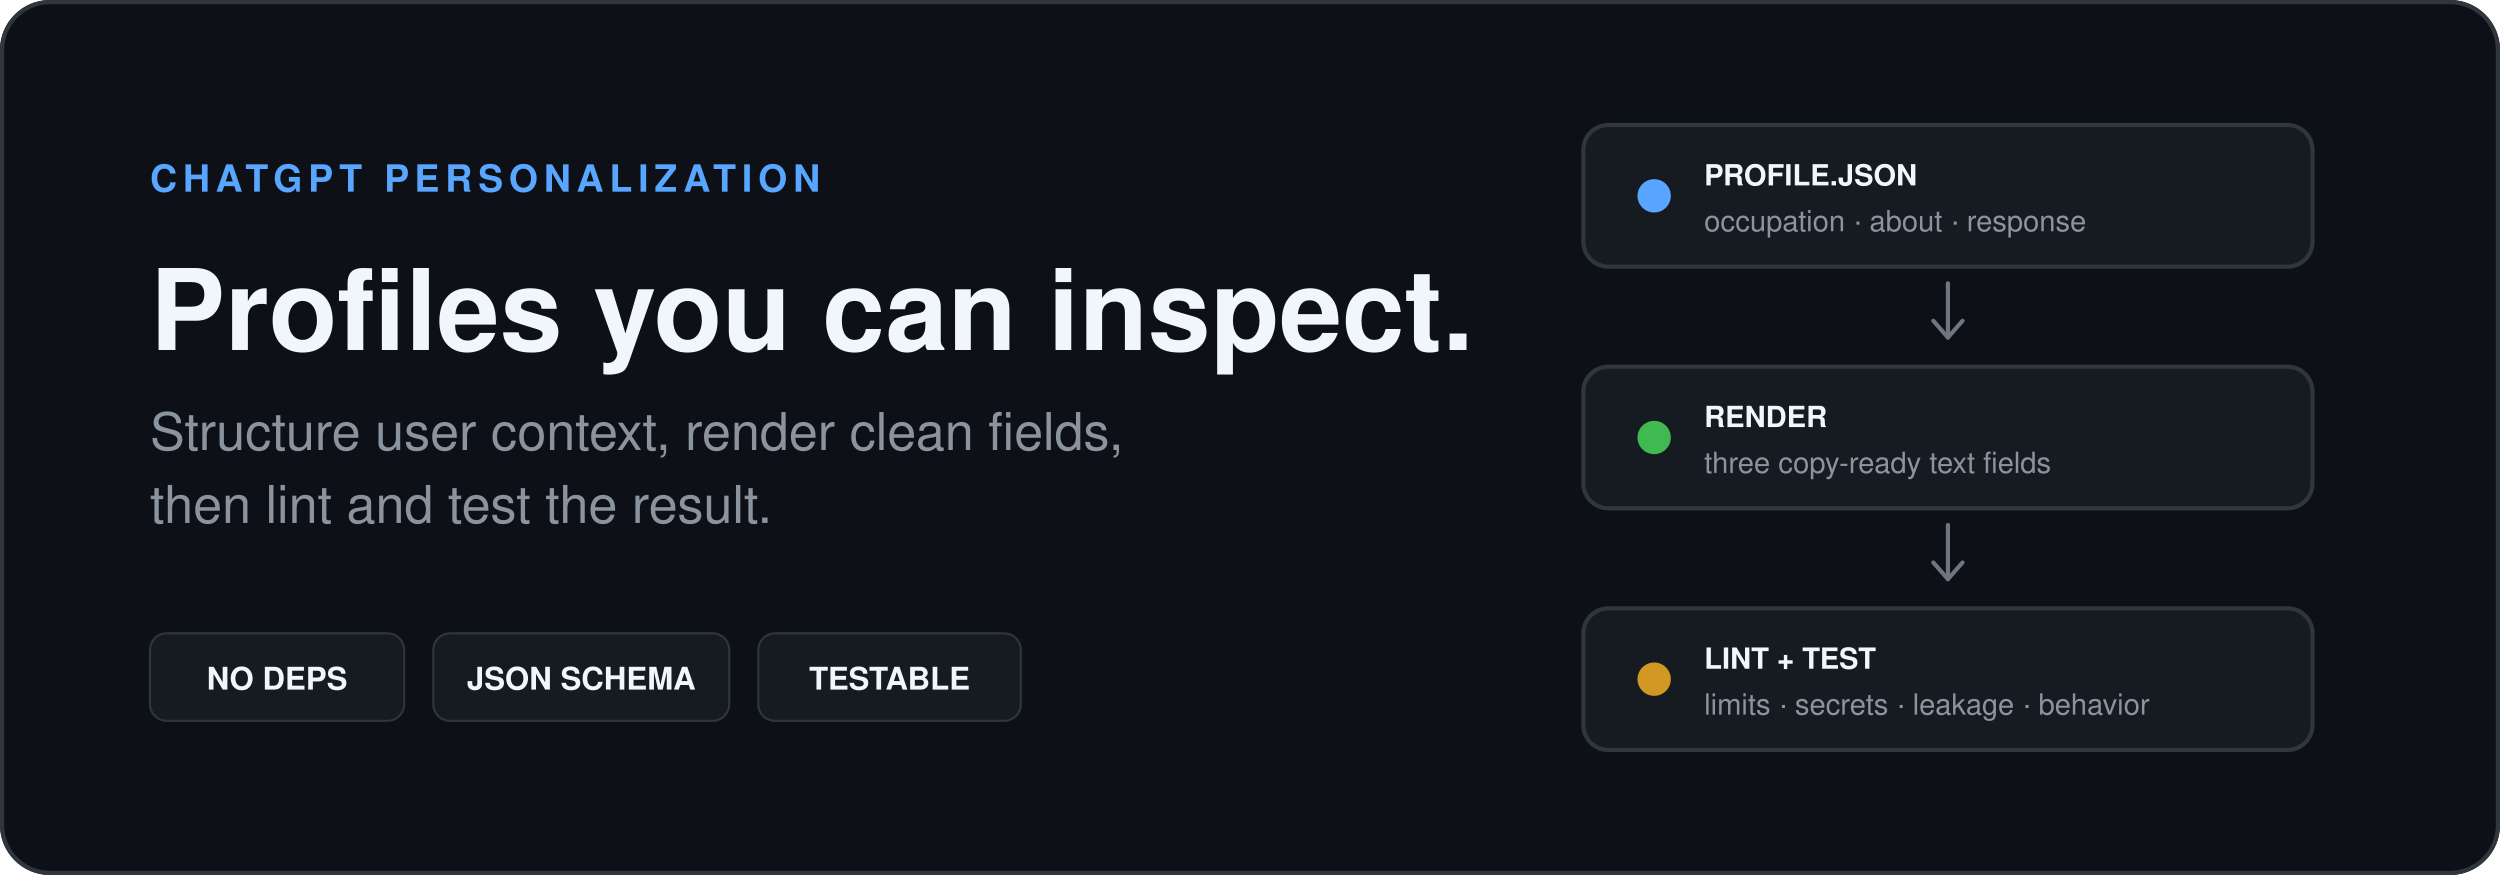
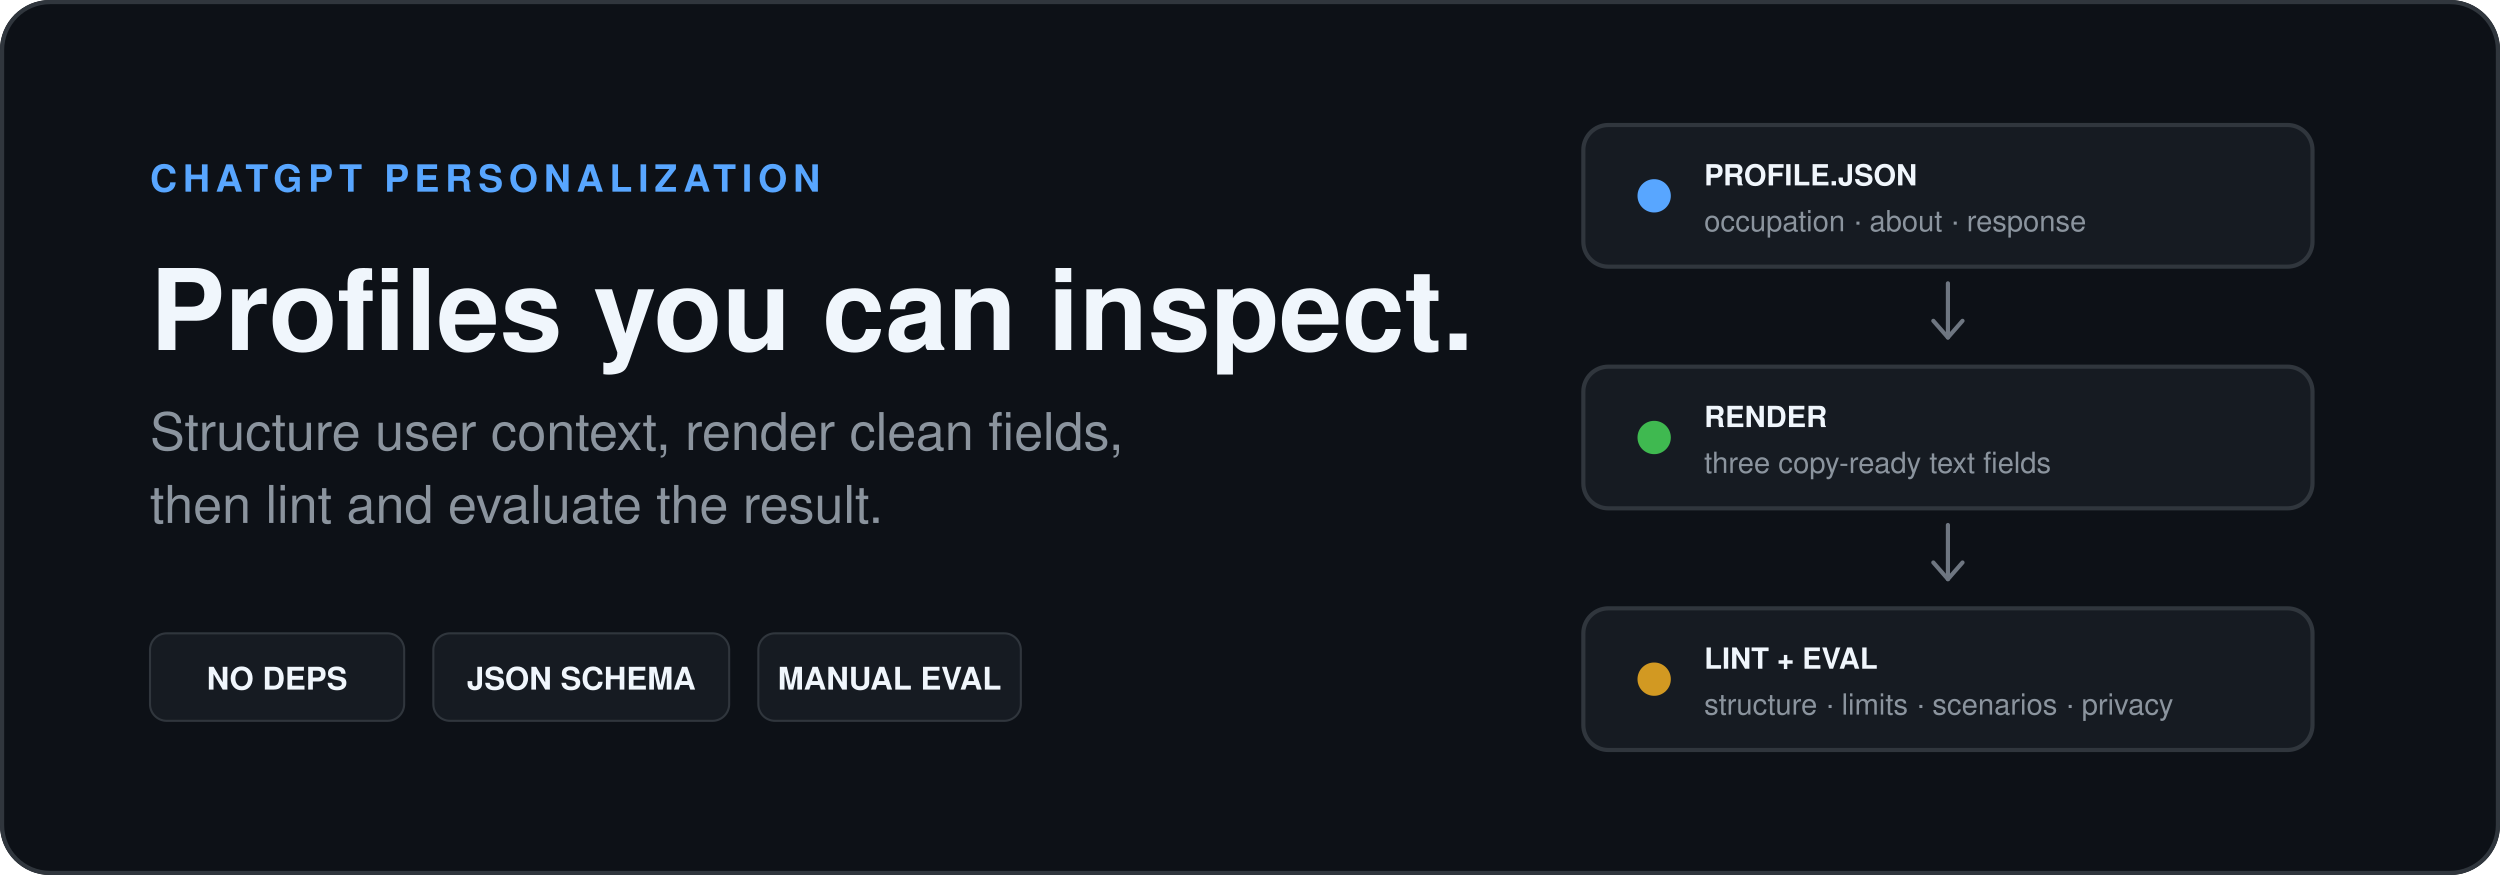
<svg xmlns="http://www.w3.org/2000/svg" width="1200" height="420" viewBox="0 0 1200 420" role="img" aria-labelledby="title desc">
  <rect width="1200" height="420" rx="24" fill="#0d1117" />
  <rect x="1" y="1" width="1198" height="418" rx="23" fill="none" stroke="#30363d" stroke-width="2" />
  <g font-family="-apple-system,BlinkMacSystemFont,'Segoe UI',Helvetica,Arial,sans-serif">
    <text x="72" y="92" font-size="18" font-weight="700" letter-spacing="2.8" fill="#58a6ff">CHATGPT PERSONALIZATION</text>
    <text x="72" y="168" font-size="54" font-weight="700" fill="#f0f6fc">Profiles you can inspect.</text>
    <text x="72" y="216" font-size="25" font-weight="400" fill="#8b949e">Structure user context, render clean fields,</text>
-     <text x="72" y="251" font-size="25" font-weight="400" fill="#8b949e">then lint and test the result.</text>
+     <text x="72" y="251" font-size="25" font-weight="400" fill="#8b949e">then lint and evaluate the result.</text>
    <g transform="translate(72 304)">
      <rect width="122" height="42" rx="8" fill="#161b22" stroke="#30363d" />
      <text x="61" y="27" text-anchor="middle" font-size="15" font-weight="600" fill="#f0f6fc">NO DEPS</text>
      <rect x="136" width="142" height="42" rx="8" fill="#161b22" stroke="#30363d" />
      <text x="207" y="27" text-anchor="middle" font-size="15" font-weight="600" fill="#f0f6fc">JSON SCHEMA</text>
      <rect x="292" width="126" height="42" rx="8" fill="#161b22" stroke="#30363d" />
-       <text x="355" y="27" text-anchor="middle" font-size="15" font-weight="600" fill="#f0f6fc">TESTABLE</text>
+       <text x="355" y="27" text-anchor="middle" font-size="15" font-weight="600" fill="#f0f6fc">MANUAL EVAL</text>
    </g>
    <g transform="translate(760 60)">
      <rect x="0" y="0" width="350" height="68" rx="12" fill="#161b22" stroke="#30363d" stroke-width="2" />
      <circle cx="34" cy="34" r="8" fill="#58a6ff" />
      <text x="58" y="29" font-size="14" font-weight="700" fill="#f0f6fc">PROFILE.JSON</text>
      <text x="58" y="51" font-size="14" fill="#8b949e">occupation · about · response</text>
      <path d="M175 76v26" stroke="#6e7681" stroke-width="2" stroke-linecap="round" />
      <path d="M168 94l7 8 7-8" fill="none" stroke="#6e7681" stroke-width="2" stroke-linecap="round" stroke-linejoin="round" />
      <rect x="0" y="116" width="350" height="68" rx="12" fill="#161b22" stroke="#30363d" stroke-width="2" />
      <circle cx="34" cy="150" r="8" fill="#3fb950" />
      <text x="58" y="145" font-size="14" font-weight="700" fill="#f0f6fc">RENDER</text>
      <text x="58" y="167" font-size="14" fill="#8b949e">three copy-ready text fields</text>
      <path d="M175 192v26" stroke="#6e7681" stroke-width="2" stroke-linecap="round" />
      <path d="M168 210l7 8 7-8" fill="none" stroke="#6e7681" stroke-width="2" stroke-linecap="round" stroke-linejoin="round" />
      <rect x="0" y="232" width="350" height="68" rx="12" fill="#161b22" stroke="#30363d" stroke-width="2" />
      <circle cx="34" cy="266" r="8" fill="#d29922" />
-       <text x="58" y="261" font-size="14" font-weight="700" fill="#f0f6fc">LINT + TEST</text>
-       <text x="58" y="283" font-size="14" fill="#8b949e">limits · secrets · leakage · behavior</text>
+       <text x="58" y="261" font-size="14" font-weight="700" fill="#f0f6fc">LINT + EVAL</text>
+       <text x="58" y="283" font-size="14" fill="#8b949e">structure · limits · scenarios · privacy</text>
    </g>
  </g>
</svg>
